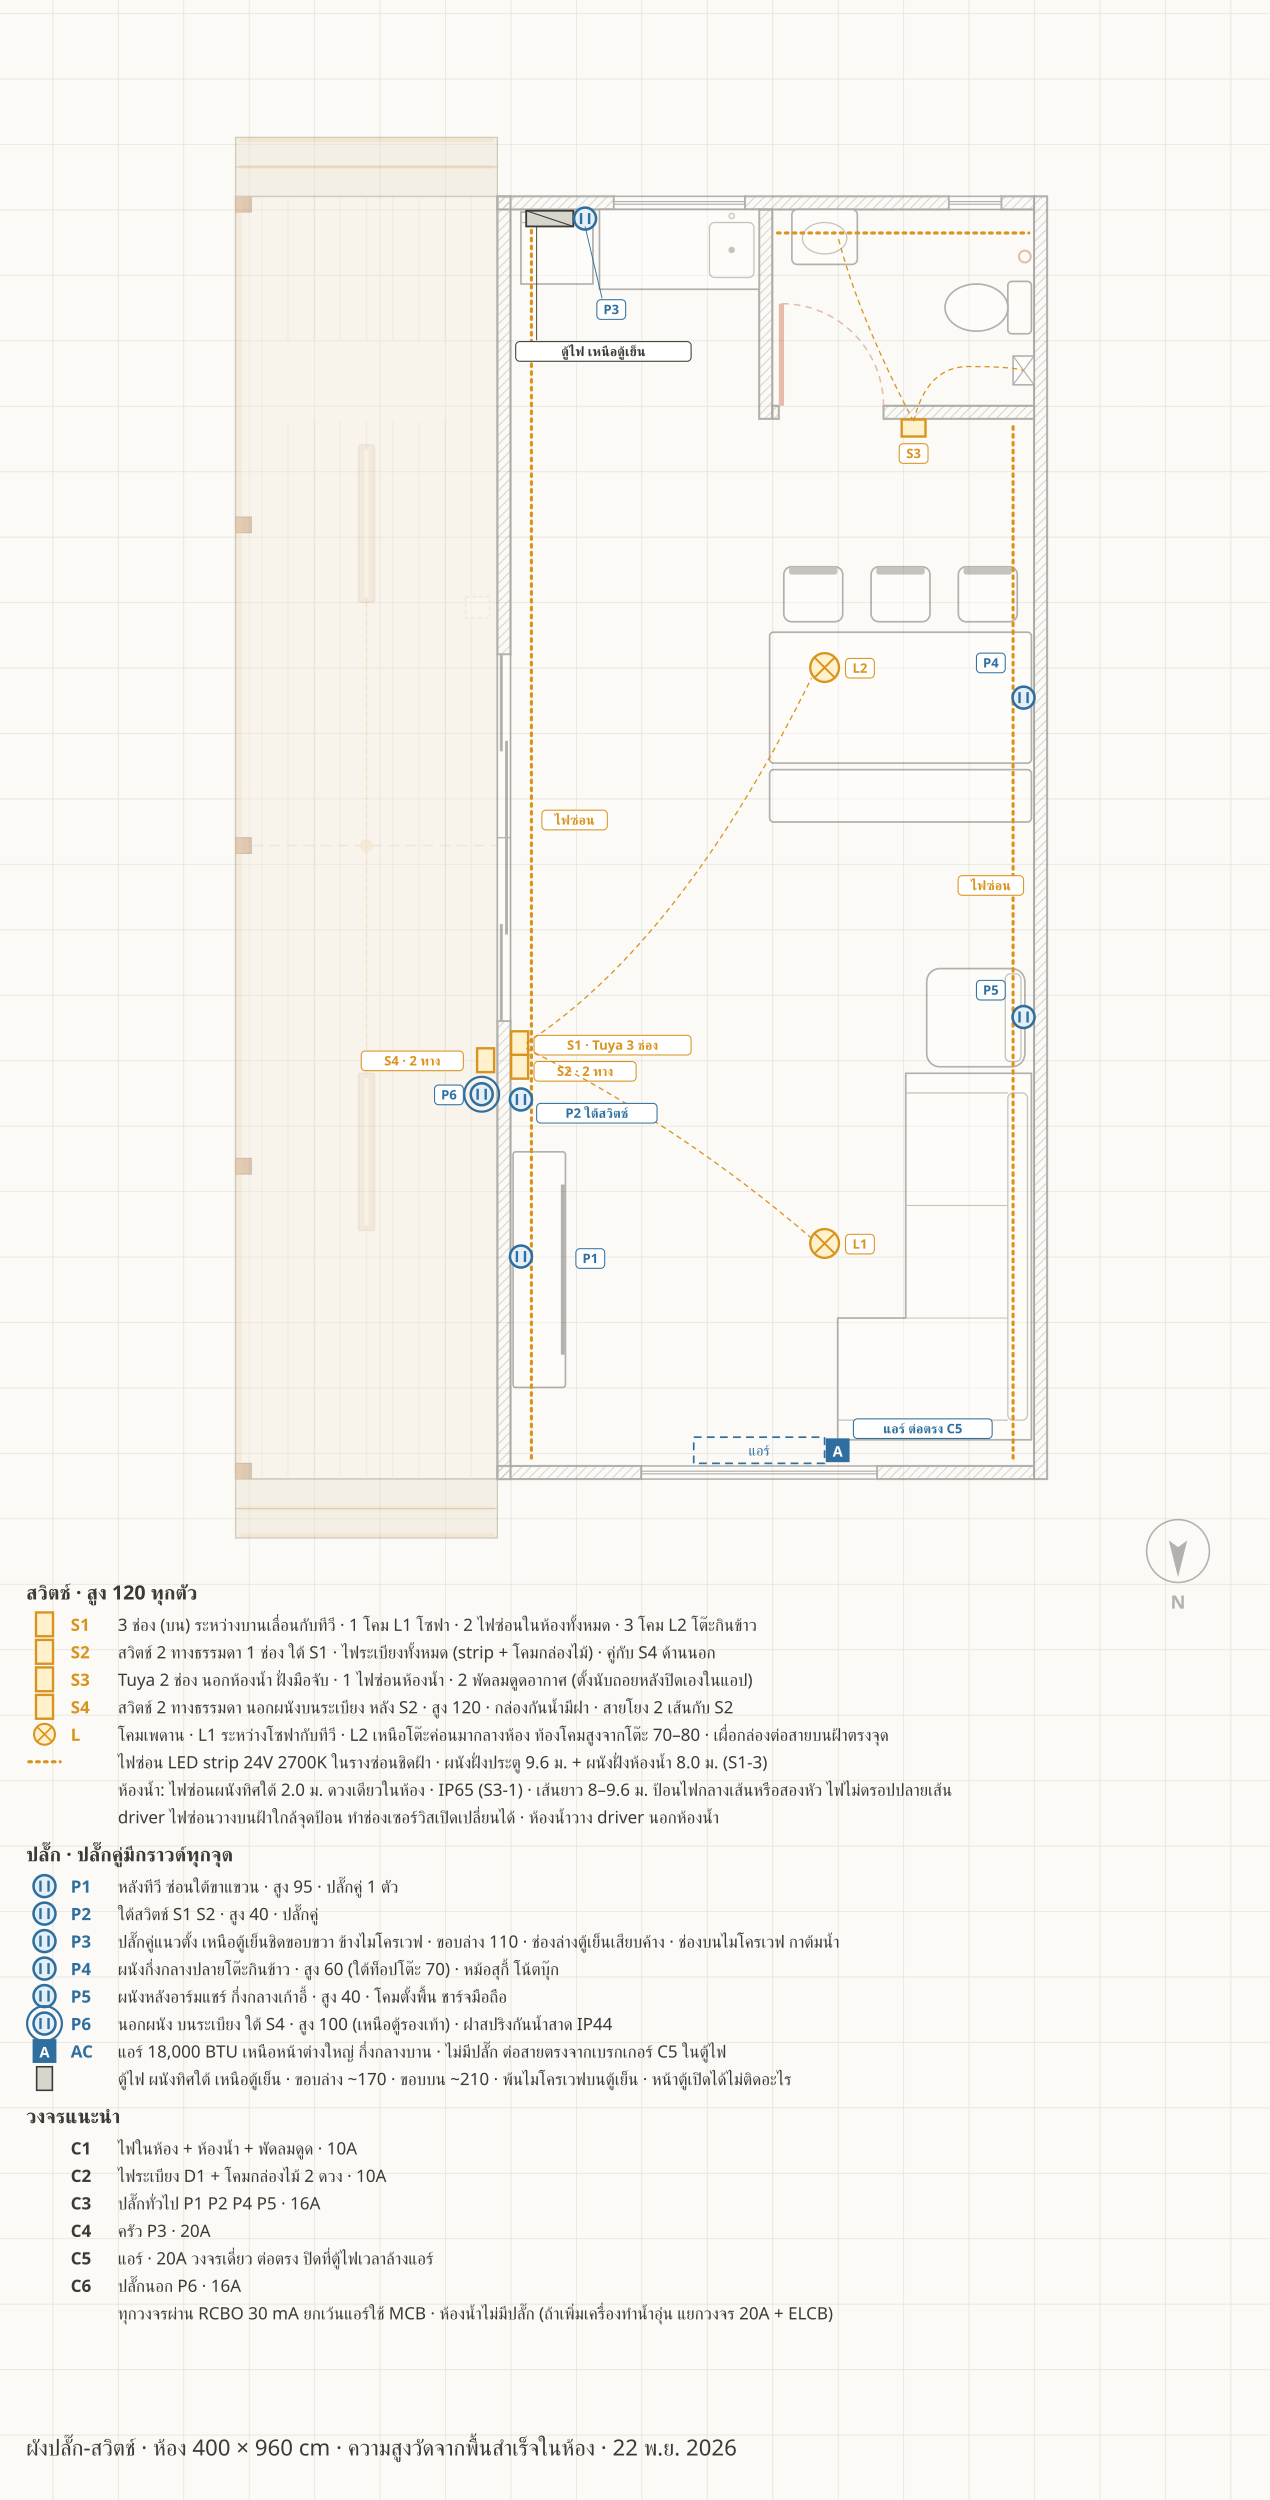
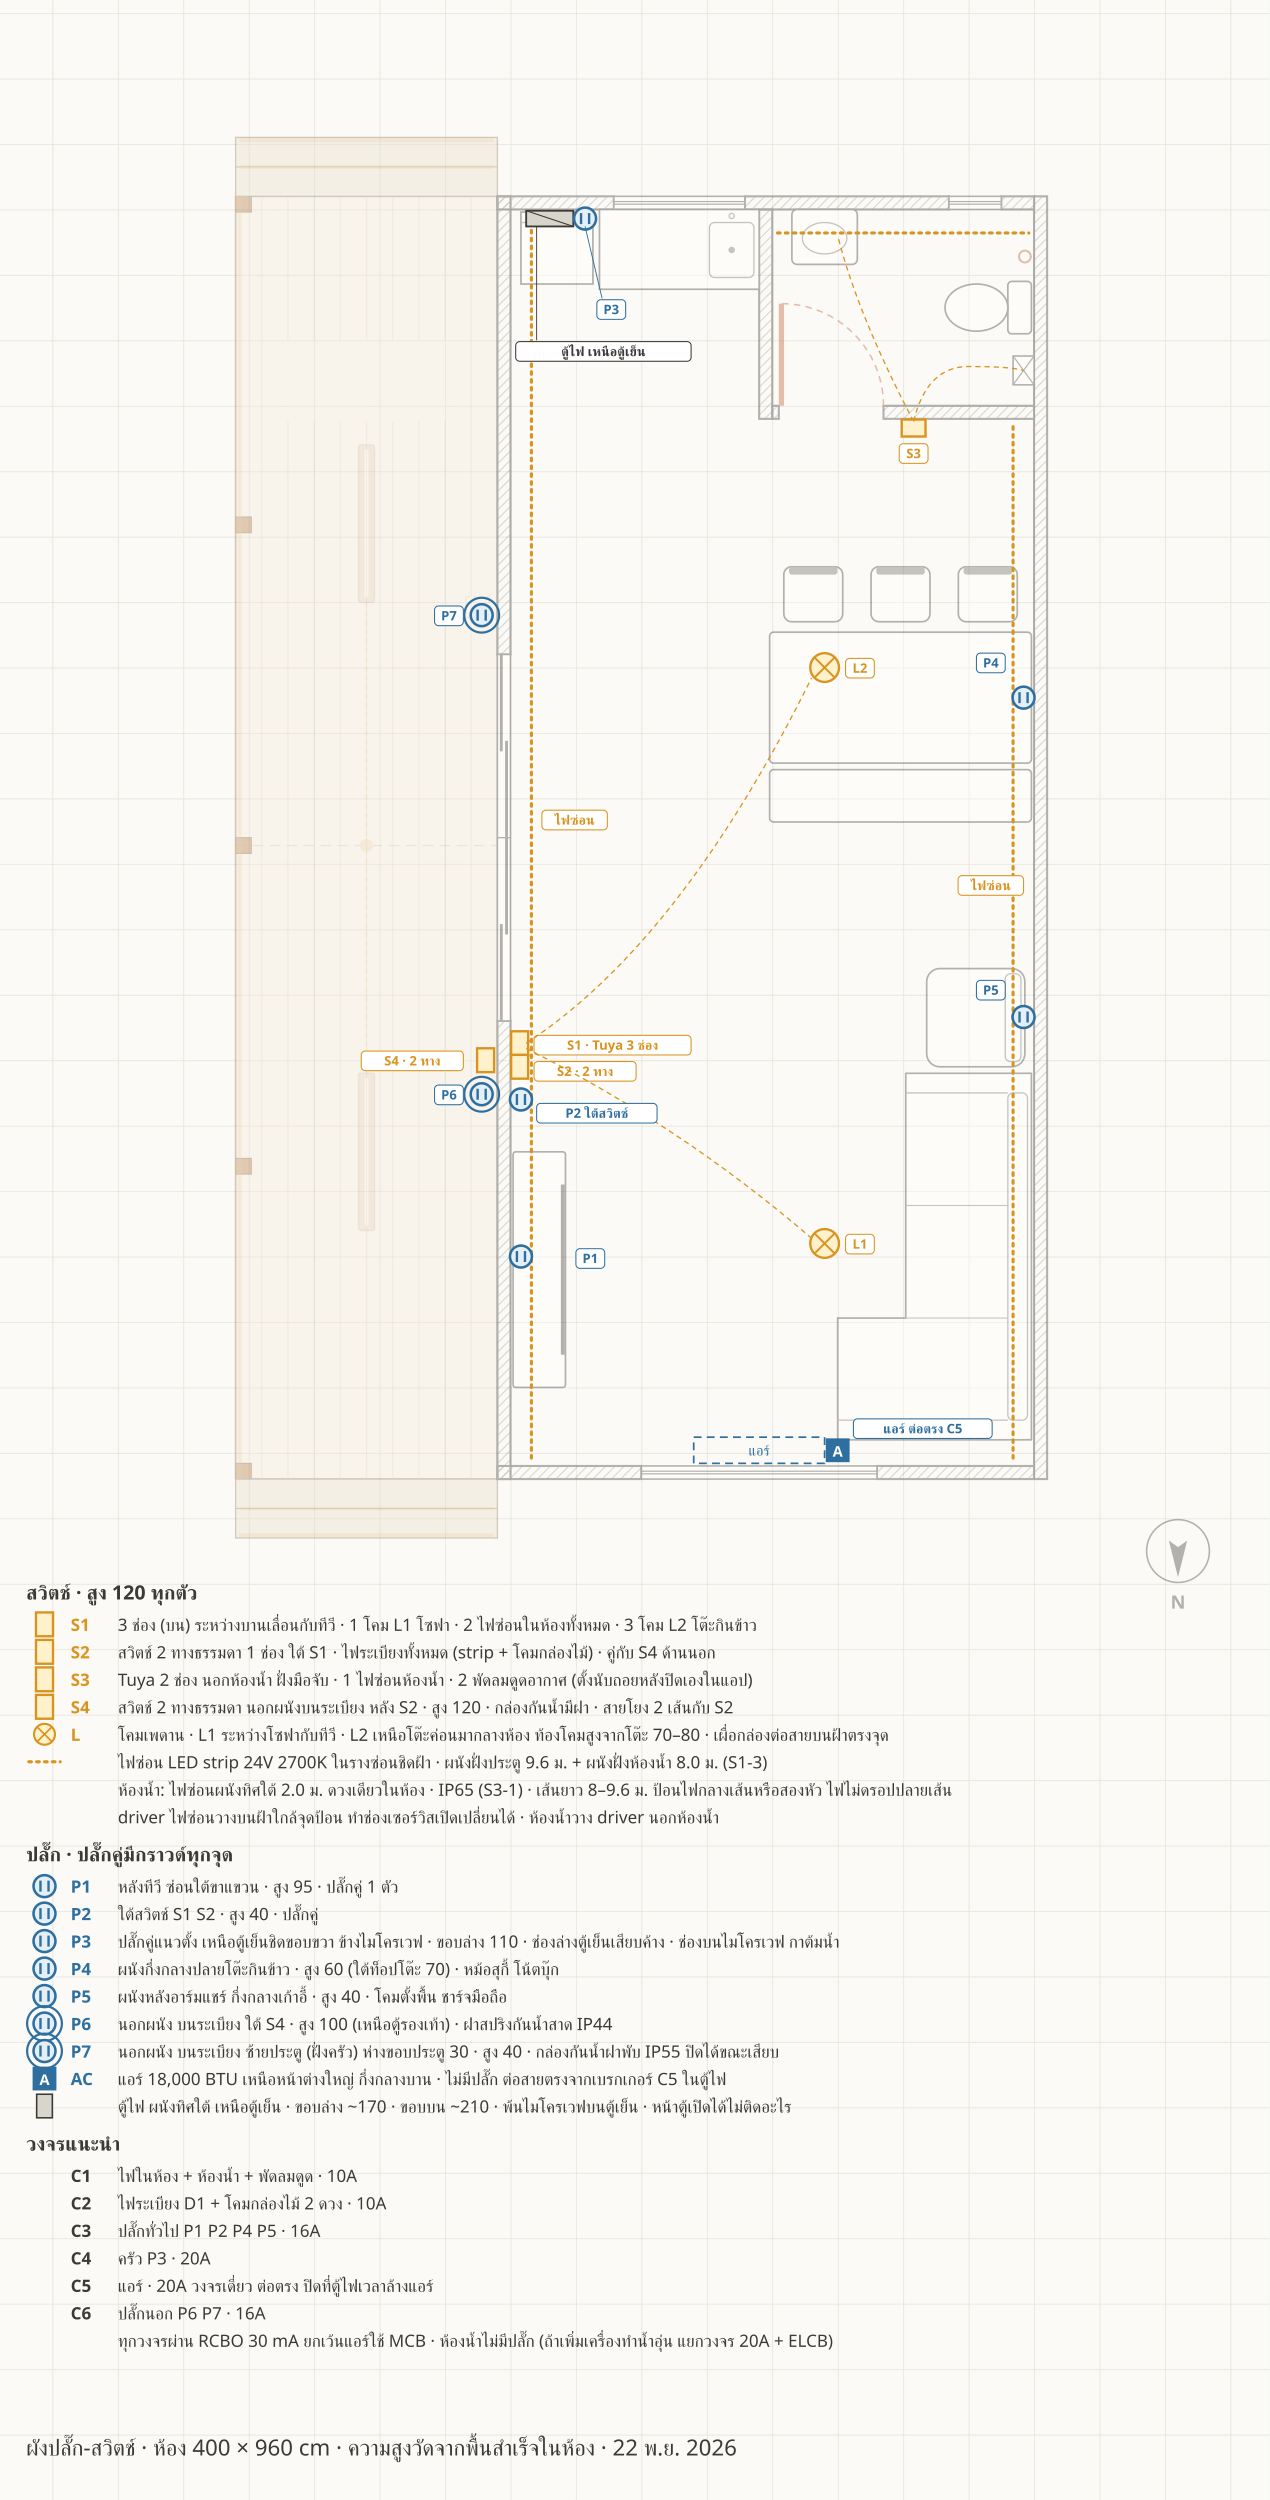
<svg xmlns="http://www.w3.org/2000/svg" viewBox="-390 -160 970 1910" width="970" height="1910" font-family="Leelawadee UI, Tahoma, sans-serif">
  <defs>
    <pattern id="grid" width="50" height="50" patternUnits="userSpaceOnUse" x="0" y="0">
      <path d="M50 0H0V50" fill="none" stroke="#e3e0d8" stroke-width="1" />
    </pattern>
    <pattern id="hatch" width="5" height="5" patternUnits="userSpaceOnUse" patternTransform="rotate(45)">
      <line x1="0" y1="0" x2="0" y2="5" stroke="#6d6a62" stroke-width="1" />
    </pattern>
  </defs>
  <rect x="-390" y="-160" width="970" height="1910" fill="#fbfaf6" />
  <rect x="-390" y="-160" width="970" height="1910" fill="url(#grid)" />
  <g opacity="0.38">
    <rect x="-210" y="-10" width="200" height="980" fill="#f1e8da" stroke="#8a7a64" stroke-width="1.3" />
    <line x1="-190" y1="-10" x2="-190" y2="970" stroke="#ddd0bc" stroke-width="0.8" />
    <line x1="-170" y1="-10" x2="-170" y2="970" stroke="#ddd0bc" stroke-width="0.8" />
    <line x1="-150" y1="-10" x2="-150" y2="970" stroke="#ddd0bc" stroke-width="0.8" />
    <line x1="-130" y1="-10" x2="-130" y2="970" stroke="#ddd0bc" stroke-width="0.8" />
    <line x1="-110" y1="-10" x2="-110" y2="970" stroke="#ddd0bc" stroke-width="0.8" />
    <line x1="-90" y1="-10" x2="-90" y2="970" stroke="#ddd0bc" stroke-width="0.8" />
    <line x1="-70" y1="-10" x2="-70" y2="970" stroke="#ddd0bc" stroke-width="0.8" />
    <line x1="-50" y1="-10" x2="-50" y2="970" stroke="#ddd0bc" stroke-width="0.8" />
    <line x1="-30" y1="-10" x2="-30" y2="970" stroke="#ddd0bc" stroke-width="0.8" />
    <rect x="-210" y="-10" width="12" height="12" fill="#b47a45" stroke="#7d5430" stroke-width="0.8" />
    <rect x="-210" y="235" width="12" height="12" fill="#b47a45" stroke="#7d5430" stroke-width="0.8" />
    <rect x="-210" y="480" width="12" height="12" fill="#b47a45" stroke="#7d5430" stroke-width="0.8" />
    <rect x="-210" y="725" width="12" height="12" fill="#b47a45" stroke="#7d5430" stroke-width="0.8" />
    <rect x="-210" y="958" width="12" height="12" fill="#b47a45" stroke="#7d5430" stroke-width="0.8" />
    <rect x="-210" y="-55" width="200" height="45" fill="#e8dcc8" stroke="#8a7a64" stroke-width="1" />
    <rect x="-210" y="970" width="200" height="45" fill="#e8dcc8" stroke="#8a7a64" stroke-width="1" />
    <line x1="-210" y1="-32.5" x2="-10" y2="-32.5" stroke="#8a7a64" stroke-width="0.8" />
    <line x1="-210" y1="992.5" x2="-10" y2="992.5" stroke="#8a7a64" stroke-width="0.8" />
    <rect x="-185" y="100" width="150" height="62" fill="#f1e8da" />
    <g opacity="0.3">
      <line x1="-207" y1="-10" x2="-207" y2="970" stroke="#d9931f" stroke-width="3" stroke-linecap="round" />
      <line x1="-206" y1="-32.5" x2="-14" y2="-32.5" stroke="#d9931f" stroke-width="3" stroke-linecap="round" />
      <line x1="-206" y1="-53" x2="-14" y2="-53" stroke="#d9931f" stroke-width="3" stroke-linecap="round" />
      <line x1="-206" y1="992.5" x2="-14" y2="992.5" stroke="#d9931f" stroke-width="3" stroke-linecap="round" />
      <line x1="-206" y1="1013" x2="-14" y2="1013" stroke="#d9931f" stroke-width="3" stroke-linecap="round" />
      <line x1="-210" y1="486" x2="-10" y2="486" stroke="#6d6a62" stroke-width="1" stroke-dasharray="8 5" />
      <line x1="-110" y1="300" x2="-110" y2="660" stroke="#d9931f" stroke-width="1.2" stroke-dasharray="4 3" />
      <rect x="-116" y="180" width="12" height="120" rx="1.5" fill="#c98b52" stroke="#7d5430" stroke-width="1.2" />
      <line x1="-110" y1="185" x2="-110" y2="295" stroke="#fff1cc" stroke-width="3" stroke-linecap="round" />
      <rect x="-116" y="660" width="12" height="120" rx="1.5" fill="#c98b52" stroke="#7d5430" stroke-width="1.2" />
      <line x1="-110" y1="665" x2="-110" y2="775" stroke="#fff1cc" stroke-width="3" stroke-linecap="round" />
      <circle cx="-110" cy="486" r="5" fill="#d9931f" />
      <rect x="-34" y="296" width="18" height="16" fill="#fff" stroke="#d9931f" stroke-width="1.4" stroke-dasharray="3 2" />
    </g>
    <rect x="-10" y="-10" width="10" height="350" fill="url(#hatch)" stroke="#3b3a36" stroke-width="1.6" />
    <rect x="-10" y="620" width="10" height="350" fill="url(#hatch)" stroke="#3b3a36" stroke-width="1.6" />
    <rect x="400" y="-10" width="10" height="980" fill="url(#hatch)" stroke="#3b3a36" stroke-width="1.6" />
    <rect x="-10" y="-10" width="89" height="10" fill="url(#hatch)" stroke="#3b3a36" stroke-width="1.6" />
    <rect x="179" y="-10" width="156" height="10" fill="url(#hatch)" stroke="#3b3a36" stroke-width="1.6" />
    <rect x="375" y="-10" width="25" height="10" fill="url(#hatch)" stroke="#3b3a36" stroke-width="1.6" />
    <rect x="-10" y="960" width="110" height="10" fill="url(#hatch)" stroke="#3b3a36" stroke-width="1.6" />
    <rect x="280" y="960" width="120" height="10" fill="url(#hatch)" stroke="#3b3a36" stroke-width="1.6" />
    <rect x="79" y="-10" width="100" height="10" fill="#fff" stroke="#3b3a36" stroke-width="1.2" />
    <g stroke="#3b3a36" stroke-width="0.9">
      <line x1="79" y1="-6" x2="179" y2="-6" />
      <line x1="79" y1="-4" x2="179" y2="-4" />
    </g>
    <rect x="335" y="-10" width="40" height="10" fill="#fff" stroke="#3b3a36" stroke-width="1.2" />
    <g stroke="#3b3a36" stroke-width="0.9">
      <line x1="335" y1="-6" x2="375" y2="-6" />
      <line x1="335" y1="-4" x2="375" y2="-4" />
    </g>
    <rect x="100" y="960" width="180" height="10" fill="#fff" stroke="#3b3a36" stroke-width="1.2" />
    <g stroke="#3b3a36" stroke-width="0.9">
      <line x1="100" y1="964" x2="280" y2="964" />
      <line x1="100" y1="966" x2="280" y2="966" />
    </g>
    <rect x="-10" y="340" width="10" height="280" fill="#fff" stroke="#3b3a36" stroke-width="1.2" />
    <g stroke="#3b3a36" stroke-width="2.2">
      <line x1="-7" y1="340" x2="-7" y2="414" />
      <line x1="-7" y1="546" x2="-7" y2="620" />
      <line x1="-3" y1="406" x2="-3" y2="480" />
      <line x1="-3" y1="480" x2="-3" y2="554" />
    </g>
    <line x1="-10" y1="480" x2="0" y2="480" stroke="#3b3a36" stroke-width="1" />
    <rect x="190" y="0" width="10" height="160" fill="url(#hatch)" stroke="#3b3a36" stroke-width="1.6" />
    <rect x="200" y="150" width="5" height="10" fill="url(#hatch)" stroke="#3b3a36" stroke-width="1.6" />
    <rect x="285" y="150" width="115" height="10" fill="url(#hatch)" stroke="#3b3a36" stroke-width="1.6" />
    <rect x="205" y="72" width="4" height="78" fill="#c0562f" />
    <path d="M285 150 A78 78 0 0 0 207 72" fill="none" stroke="#c0562f" stroke-width="1.2" stroke-dasharray="5 4" />
    <rect x="8" y="2" width="55" height="55" fill="#fff" stroke="#3b3a36" stroke-width="1.3" />
    <line x1="8" y1="10" x2="63" y2="10" stroke="#6d6a62" stroke-width="1" />
    <rect x="68" y="0" width="122" height="61" fill="#fff" stroke="#3b3a36" stroke-width="1.3" />
    <rect x="152" y="10" width="34" height="42" rx="4" fill="none" stroke="#6d6a62" stroke-width="1" />
    <circle cx="169" cy="31" r="2.5" fill="#6d6a62" />
    <circle cx="169" cy="5" r="2" fill="none" stroke="#6d6a62" stroke-width="1" />
    <rect x="215" y="0" width="50" height="42" rx="4" fill="#fff" stroke="#3b3a36" stroke-width="1.3" />
    <ellipse cx="240" cy="22" rx="17" ry="12" fill="none" stroke="#6d6a62" stroke-width="1" />
    <rect x="380" y="55" width="18" height="40" rx="3" fill="#fff" stroke="#3b3a36" stroke-width="1.3" />
    <ellipse cx="356" cy="75" rx="24" ry="18" fill="#fff" stroke="#3b3a36" stroke-width="1.3" />
    <circle cx="393" cy="36" r="4.5" fill="#fff" stroke="#c0562f" stroke-width="1.6" />
    <rect x="384" y="112" width="16" height="22" fill="#fff" stroke="#3b3a36" stroke-width="1.2" />
    <path d="M384 112 L400 134 M400 112 L384 134" stroke="#3b3a36" stroke-width="0.9" />
    <rect x="208.833" y="273" width="45" height="42" rx="6" fill="#fff" stroke="#3b3a36" stroke-width="1.3" />
    <rect x="212.833" y="273" width="37" height="6" rx="2" fill="#6d6a62" />
    <rect x="275.5" y="273" width="45" height="42" rx="6" fill="#fff" stroke="#3b3a36" stroke-width="1.3" />
    <rect x="279.5" y="273" width="37" height="6" rx="2" fill="#6d6a62" />
    <rect x="342.167" y="273" width="45" height="42" rx="6" fill="#fff" stroke="#3b3a36" stroke-width="1.3" />
    <rect x="346.167" y="273" width="37" height="6" rx="2" fill="#6d6a62" />
    <rect x="198" y="323" width="200" height="100" rx="3" fill="#fff" stroke="#3b3a36" stroke-width="1.3" />
    <rect x="198" y="428" width="200" height="40" rx="3" fill="#fff" stroke="#3b3a36" stroke-width="1.3" />
    <rect x="318" y="580" width="75" height="75" rx="10" fill="#fff" stroke="#3b3a36" stroke-width="1.3" />
    <rect x="378" y="584" width="12" height="67" rx="4" fill="none" stroke="#6d6a62" stroke-width="1" />
    <path d="M302 660 H398 V940 H250 V847 H302 Z" stroke-linejoin="round" fill="#fff" stroke="#3b3a36" stroke-width="1.3" />
    <rect x="380" y="675" width="15" height="250" rx="4" fill="none" stroke="#6d6a62" stroke-width="1" />
    <line x1="302" y1="675" x2="380" y2="675" stroke="#6d6a62" stroke-width="1" />
    <line x1="250" y1="925" x2="380" y2="925" stroke="#6d6a62" stroke-width="1" />
    <line x1="302" y1="761" x2="380" y2="761" stroke="#6d6a62" stroke-width="0.8" />
    <line x1="302" y1="847" x2="380" y2="847" stroke="#6d6a62" stroke-width="0.8" />
    <rect x="2" y="720" width="40" height="180" rx="2" fill="#fff" stroke="#3b3a36" stroke-width="1.3" />
    <line x1="40" y1="745" x2="40" y2="875" stroke="#3b3a36" stroke-width="3" />
    <g transform="translate(510 1025)">
      <circle r="24" fill="none" stroke="#3b3a36" stroke-width="1.2" />
      <path d="M0 20 L7 -8 L0 -3 L-7 -8 Z" fill="#3b3a36" />
      <text x="0" y="44" font-size="14" font-weight="600" text-anchor="middle" fill="#3b3a36">N</text>
    </g>
  </g>
  <g transform="translate(7 637) scale(1.3) translate(-7 -637)">
    <rect x="2" y="630" width="10" height="14" fill="#fff1cc" stroke="#d9931f" stroke-width="1.4" />
  </g>
  <g transform="translate(7 655) scale(1.3) translate(-7 -655)">
    <rect x="2" y="648" width="10" height="14" fill="#fff1cc" stroke="#d9931f" stroke-width="1.4" />
  </g>
  <rect x="18" y="631" width="120" height="15" rx="3" fill="#fff" stroke="#d9931f" stroke-width="0.8" />
  <text x="78" y="642" font-size="10" font-weight="600" text-anchor="middle" fill="#d9931f">S1 · Tuya 3 ช่อง</text>
  <rect x="18" y="651" width="78" height="15" rx="3" fill="#fff" stroke="#d9931f" stroke-width="0.8" />
  <text x="57" y="662" font-size="10" font-weight="600" text-anchor="middle" fill="#d9931f">S2 · 2 ทาง</text>
  <line x1="16" y1="4" x2="16" y2="956" stroke="#d9931f" stroke-width="2.4" stroke-dasharray="2 4" stroke-linecap="round" />
  <line x1="384" y1="166" x2="384" y2="956" stroke="#d9931f" stroke-width="2.4" stroke-dasharray="2 4" stroke-linecap="round" />
  <line x1="204" y1="18" x2="396" y2="18" stroke="#d9931f" stroke-width="2.4" stroke-dasharray="2 4" stroke-linecap="round" />
  <rect x="342" y="509" width="50" height="15" rx="3" fill="#fff" stroke="#d9931f" stroke-width="0.8" />
  <text x="367" y="520" font-size="10" font-weight="600" text-anchor="middle" fill="#d9931f">ไฟซ่อน</text>
  <rect x="24" y="459" width="50" height="15" rx="3" fill="#fff" stroke="#d9931f" stroke-width="0.8" />
  <text x="49" y="470" font-size="10" font-weight="600" text-anchor="middle" fill="#d9931f">ไฟซ่อน</text>
  <path d="M308 162 Q265 80 250 20" fill="none" stroke="#d9931f" stroke-width="1" stroke-dasharray="4 3" />
  <path d="M12 637 Q130 560 230 358" fill="none" stroke="#d9931f" stroke-width="1" stroke-dasharray="4 3" />
  <path d="M12 641 Q130 700 230 786" fill="none" stroke="#d9931f" stroke-width="1" stroke-dasharray="4 3" />
  <circle cx="240" cy="350" r="11" fill="#fff1cc" stroke="#d9931f" stroke-width="1.8" />
  <path d="M232.2 342.2 L247.8 357.8 M247.8 342.2 L232.2 357.8" stroke="#d9931f" stroke-width="1.5" />
  <rect x="256" y="343" width="22" height="15" rx="3" fill="#fff" stroke="#d9931f" stroke-width="0.8" />
  <text x="267" y="354" font-size="10" font-weight="600" text-anchor="middle" fill="#d9931f">L2</text>
  <circle cx="240" cy="790" r="11" fill="#fff1cc" stroke="#d9931f" stroke-width="1.8" />
  <path d="M232.2 782.2 L247.8 797.8 M247.8 782.2 L232.2 797.8" stroke="#d9931f" stroke-width="1.5" />
  <rect x="256" y="783" width="22" height="15" rx="3" fill="#fff" stroke="#d9931f" stroke-width="0.8" />
  <text x="267" y="794" font-size="10" font-weight="600" text-anchor="middle" fill="#d9931f">L1</text>
  <g transform="translate(308 167) scale(1.3) translate(-308 -167)">
    <rect x="301" y="162" width="14" height="10" fill="#fff1cc" stroke="#d9931f" stroke-width="1.4" />
  </g>
  <rect x="297" y="179" width="22" height="15" rx="3" fill="#fff" stroke="#d9931f" stroke-width="0.8" />
  <text x="308" y="190" font-size="10" font-weight="600" text-anchor="middle" fill="#d9931f">S3</text>
  <path d="M308 162 Q318 120 350 120 T392 123" fill="none" stroke="#d9931f" stroke-width="1" stroke-dasharray="4 3" />
  <rect x="12" y="1" width="36" height="12" fill="#d8d5cc" stroke="#3b3a36" stroke-width="1.4" />
  <line x1="12" y1="1" x2="48" y2="13" stroke="#3b3a36" stroke-width="0.8" />
  <line x1="20" y1="13" x2="20" y2="100" stroke="#3b3a36" stroke-width="0.7" />
  <rect x="4" y="101" width="134" height="15" rx="3" fill="#fff" stroke="#3b3a36" stroke-width="0.8" />
  <text x="71" y="112" font-size="10" font-weight="600" text-anchor="middle" fill="#3b3a36">ตู้ไฟ เหนือตู้เย็น</text>
  <g transform="translate(8 800) scale(1.4) translate(-8 -800)">
    <circle cx="8" cy="800" r="6" fill="#e4eff8" stroke="#2f6f9f" stroke-width="1.4" />
    <g stroke="#2f6f9f" stroke-width="1.3">
      <line x1="5.8" y1="797" x2="5.8" y2="803" />
      <line x1="10.2" y1="797" x2="10.2" y2="803" />
    </g>
  </g>
  <rect x="50" y="794" width="22" height="15" rx="3" fill="#fff" stroke="#2f6f9f" stroke-width="0.8" />
  <text x="61" y="805" font-size="10" font-weight="600" text-anchor="middle" fill="#2f6f9f">P1</text>
  <g transform="translate(8 680) scale(1.4) translate(-8 -680)">
    <circle cx="8" cy="680" r="6" fill="#e4eff8" stroke="#2f6f9f" stroke-width="1.4" />
    <g stroke="#2f6f9f" stroke-width="1.3">
      <line x1="5.8" y1="677" x2="5.8" y2="683" />
      <line x1="10.2" y1="677" x2="10.2" y2="683" />
    </g>
  </g>
  <rect x="20" y="683" width="92" height="15" rx="3" fill="#fff" stroke="#2f6f9f" stroke-width="0.8" />
  <text x="66" y="694" font-size="10" font-weight="600" text-anchor="middle" fill="#2f6f9f">P2 ใต้สวิตช์</text>
  <g transform="translate(57 7) scale(1.4) translate(-57 -7)">
    <circle cx="57" cy="7" r="6" fill="#e4eff8" stroke="#2f6f9f" stroke-width="1.4" />
    <g stroke="#2f6f9f" stroke-width="1.3">
      <line x1="54.8" y1="4" x2="54.8" y2="10" />
      <line x1="59.2" y1="4" x2="59.2" y2="10" />
    </g>
  </g>
  <rect x="66" y="69" width="22" height="15" rx="3" fill="#fff" stroke="#2f6f9f" stroke-width="0.8" />
  <text x="77" y="80" font-size="10" font-weight="600" text-anchor="middle" fill="#2f6f9f">P3</text>
  <line x1="57" y1="13" x2="70" y2="68" stroke="#2f6f9f" stroke-width="0.7" />
  <g transform="translate(392 373) scale(1.4) translate(-392 -373)">
    <circle cx="392" cy="373" r="6" fill="#e4eff8" stroke="#2f6f9f" stroke-width="1.4" />
    <g stroke="#2f6f9f" stroke-width="1.3">
      <line x1="389.8" y1="370" x2="389.8" y2="376" />
      <line x1="394.2" y1="370" x2="394.2" y2="376" />
    </g>
  </g>
  <rect x="356" y="339" width="22" height="15" rx="3" fill="#fff" stroke="#2f6f9f" stroke-width="0.8" />
  <text x="367" y="350" font-size="10" font-weight="600" text-anchor="middle" fill="#2f6f9f">P4</text>
  <rect x="140" y="938" width="100" height="20" fill="none" stroke="#2f6f9f" stroke-width="1.3" stroke-dasharray="6 4" />
  <text x="190" y="952" font-size="11" font-weight="400" text-anchor="middle" fill="#2f6f9f">แอร์</text>
  <g transform="translate(250 948) scale(1.4) translate(-250 -948)">
    <rect x="244" y="942" width="12" height="12" fill="#2f6f9f" stroke="#2f6f9f" />
    <text x="250" y="951.5" font-size="8" font-weight="700" text-anchor="middle" fill="#fff">A</text>
  </g>
  <rect x="262" y="924" width="106" height="15" rx="3" fill="#fff" stroke="#2f6f9f" stroke-width="0.8" />
  <text x="315" y="935" font-size="10" font-weight="600" text-anchor="middle" fill="#2f6f9f">แอร์ ต่อตรง C5</text>
  <g transform="translate(392 617) scale(1.4) translate(-392 -617)">
    <circle cx="392" cy="617" r="6" fill="#e4eff8" stroke="#2f6f9f" stroke-width="1.4" />
    <g stroke="#2f6f9f" stroke-width="1.3">
      <line x1="389.8" y1="614" x2="389.8" y2="620" />
      <line x1="394.2" y1="614" x2="394.2" y2="620" />
    </g>
  </g>
  <rect x="356" y="589" width="22" height="15" rx="3" fill="#fff" stroke="#2f6f9f" stroke-width="0.8" />
  <text x="367" y="600" font-size="10" font-weight="600" text-anchor="middle" fill="#2f6f9f">P5</text>
  <g transform="translate(-22 676) scale(1.4) translate(22 -676)">
    <circle cx="-22" cy="676" r="9.5" fill="none" stroke="#2f6f9f" stroke-width="1.2" />
    <circle cx="-22" cy="676" r="6" fill="#e4eff8" stroke="#2f6f9f" stroke-width="1.4" />
    <g stroke="#2f6f9f" stroke-width="1.3">
      <line x1="-24.2" y1="673" x2="-24.2" y2="679" />
      <line x1="-19.8" y1="673" x2="-19.8" y2="679" />
    </g>
  </g>
  <rect x="-58" y="669" width="22" height="15" rx="3" fill="#fff" stroke="#2f6f9f" stroke-width="0.8" />
  <text x="-47" y="680" font-size="10" font-weight="600" text-anchor="middle" fill="#2f6f9f">P6</text>
+   <g transform="translate(-22 310) scale(1.4) translate(22 -310)">
+     <circle cx="-22" cy="310" r="9.5" fill="none" stroke="#2f6f9f" stroke-width="1.2" />
+     <circle cx="-22" cy="310" r="6" fill="#e4eff8" stroke="#2f6f9f" stroke-width="1.4" />
+     <g stroke="#2f6f9f" stroke-width="1.3">
+       <line x1="-24.2" y1="307" x2="-24.2" y2="313" />
+       <line x1="-19.8" y1="307" x2="-19.8" y2="313" />
+     </g>
+   </g>
+   <rect x="-58" y="303" width="22" height="15" rx="3" fill="#fff" stroke="#2f6f9f" stroke-width="0.8" />
+   <text x="-47" y="314" font-size="10" font-weight="600" text-anchor="middle" fill="#2f6f9f">P7</text>
  <g transform="translate(-19 650) scale(1.3) translate(19 -650)">
    <rect x="-24" y="643" width="10" height="14" fill="#fff1cc" stroke="#d9931f" stroke-width="1.4" />
  </g>
  <rect x="-114" y="643" width="78" height="15" rx="3" fill="#fff" stroke="#d9931f" stroke-width="0.8" />
  <text x="-75" y="654" font-size="10" font-weight="600" text-anchor="middle" fill="#d9931f">S4 · 2 ทาง</text>
  <text x="-370" y="1062" font-size="15" font-weight="600" text-anchor="start" fill="#3b3a36">สวิตช์ · สูง 120 ทุกตัว</text>
  <g transform="translate(-356 1081) scale(1.3) translate(356 -1081)">
    <rect x="-361" y="1074" width="10" height="14" fill="#fff1cc" stroke="#d9931f" stroke-width="1.4" />
  </g>
  <text x="-336" y="1086" font-size="13" font-weight="600" text-anchor="start" fill="#d9931f">S1</text>
  <text x="-300" y="1086" font-size="13" font-weight="400" text-anchor="start" fill="#3b3a36">3 ช่อง (บน) ระหว่างบานเลื่อนกับทีวี · 1 โคม L1 โซฟา · 2 ไฟซ่อนในห้องทั้งหมด · 3 โคม L2 โต๊ะกินข้าว</text>
  <g transform="translate(-356 1102) scale(1.3) translate(356 -1102)">
    <rect x="-361" y="1095" width="10" height="14" fill="#fff1cc" stroke="#d9931f" stroke-width="1.4" />
  </g>
  <text x="-336" y="1107" font-size="13" font-weight="600" text-anchor="start" fill="#d9931f">S2</text>
  <text x="-300" y="1107" font-size="13" font-weight="400" text-anchor="start" fill="#3b3a36">สวิตช์ 2 ทางธรรมดา 1 ช่อง ใต้ S1 · ไฟระเบียงทั้งหมด (strip + โคมกล่องไม้) · คู่กับ S4 ด้านนอก</text>
  <g transform="translate(-356 1123) scale(1.3) translate(356 -1123)">
    <rect x="-361" y="1116" width="10" height="14" fill="#fff1cc" stroke="#d9931f" stroke-width="1.4" />
  </g>
  <text x="-336" y="1128" font-size="13" font-weight="600" text-anchor="start" fill="#d9931f">S3</text>
  <text x="-300" y="1128" font-size="13" font-weight="400" text-anchor="start" fill="#3b3a36">Tuya 2 ช่อง นอกห้องน้ำ ฝั่งมือจับ · 1 ไฟซ่อนห้องน้ำ · 2 พัดลมดูดอากาศ (ตั้งนับถอยหลังปิดเองในแอป)</text>
  <g transform="translate(-356 1144) scale(1.3) translate(356 -1144)">
    <rect x="-361" y="1137" width="10" height="14" fill="#fff1cc" stroke="#d9931f" stroke-width="1.4" />
  </g>
  <text x="-336" y="1149" font-size="13" font-weight="600" text-anchor="start" fill="#d9931f">S4</text>
  <text x="-300" y="1149" font-size="13" font-weight="400" text-anchor="start" fill="#3b3a36">สวิตช์ 2 ทางธรรมดา นอกผนังบนระเบียง หลัง S2 · สูง 120 · กล่องกันน้ำมีฝา · สายโยง 2 เส้นกับ S2</text>
  <circle cx="-356" cy="1165" r="8" fill="#fff1cc" stroke="#d9931f" stroke-width="1.6" />
  <path d="M-361.6 1159.4 L-350.4 1170.6 M-350.4 1159.4 L-361.6 1170.6" stroke="#d9931f" stroke-width="1.3" />
  <text x="-336" y="1170" font-size="13" font-weight="600" text-anchor="start" fill="#d9931f">L</text>
  <text x="-300" y="1170" font-size="13" font-weight="400" text-anchor="start" fill="#3b3a36">โคมเพดาน · L1 ระหว่างโซฟากับทีวี · L2 เหนือโต๊ะค่อนมากลางห้อง ท้องโคมสูงจากโต๊ะ 70–80 · เผื่อกล่องต่อสายบนฝ้าตรงจุด</text>
  <line x1="-368" y1="1186" x2="-344" y2="1186" stroke="#d9931f" stroke-width="2.4" stroke-dasharray="2 4" stroke-linecap="round" />
  <text x="-300" y="1191" font-size="13" font-weight="400" text-anchor="start" fill="#3b3a36">ไฟซ่อน LED strip 24V 2700K ในรางซ่อนชิดฝ้า · ผนังฝั่งประตู 9.6 ม. + ผนังฝั่งห้องน้ำ 8.0 ม. (S1-3)</text>
  <text x="-300" y="1212" font-size="13" font-weight="400" text-anchor="start" fill="#3b3a36">ห้องน้ำ: ไฟซ่อนผนังทิศใต้ 2.0 ม. ดวงเดียวในห้อง · IP65 (S3-1) · เส้นยาว 8–9.6 ม. ป้อนไฟกลางเส้นหรือสองหัว ไฟไม่ดรอปปลายเส้น</text>
  <text x="-300" y="1233" font-size="13" font-weight="400" text-anchor="start" fill="#3b3a36">driver ไฟซ่อนวางบนฝ้าใกล้จุดป้อน ทำช่องเซอร์วิสเปิดเปลี่ยนได้ · ห้องน้ำวาง driver นอกห้องน้ำ</text>
  <text x="-370" y="1262" font-size="15" font-weight="600" text-anchor="start" fill="#3b3a36">ปลั๊ก · ปลั๊กคู่มีกราวด์ทุกจุด</text>
  <g transform="translate(-356 1281) scale(1.4) translate(356 -1281)">
    <circle cx="-356" cy="1281" r="6" fill="#e4eff8" stroke="#2f6f9f" stroke-width="1.4" />
    <g stroke="#2f6f9f" stroke-width="1.3">
      <line x1="-358.2" y1="1278" x2="-358.2" y2="1284" />
      <line x1="-353.8" y1="1278" x2="-353.8" y2="1284" />
    </g>
  </g>
  <text x="-336" y="1286" font-size="13" font-weight="600" text-anchor="start" fill="#2f6f9f">P1</text>
  <text x="-300" y="1286" font-size="13" font-weight="400" text-anchor="start" fill="#3b3a36">หลังทีวี ซ่อนใต้ขาแขวน · สูง 95 · ปลั๊กคู่ 1 ตัว</text>
  <g transform="translate(-356 1302) scale(1.4) translate(356 -1302)">
    <circle cx="-356" cy="1302" r="6" fill="#e4eff8" stroke="#2f6f9f" stroke-width="1.4" />
    <g stroke="#2f6f9f" stroke-width="1.3">
      <line x1="-358.2" y1="1299" x2="-358.2" y2="1305" />
      <line x1="-353.8" y1="1299" x2="-353.8" y2="1305" />
    </g>
  </g>
  <text x="-336" y="1307" font-size="13" font-weight="600" text-anchor="start" fill="#2f6f9f">P2</text>
  <text x="-300" y="1307" font-size="13" font-weight="400" text-anchor="start" fill="#3b3a36">ใต้สวิตช์ S1 S2 · สูง 40 · ปลั๊กคู่</text>
  <g transform="translate(-356 1323) scale(1.4) translate(356 -1323)">
    <circle cx="-356" cy="1323" r="6" fill="#e4eff8" stroke="#2f6f9f" stroke-width="1.4" />
    <g stroke="#2f6f9f" stroke-width="1.3">
      <line x1="-358.2" y1="1320" x2="-358.2" y2="1326" />
      <line x1="-353.8" y1="1320" x2="-353.8" y2="1326" />
    </g>
  </g>
  <text x="-336" y="1328" font-size="13" font-weight="600" text-anchor="start" fill="#2f6f9f">P3</text>
  <text x="-300" y="1328" font-size="13" font-weight="400" text-anchor="start" fill="#3b3a36">ปลั๊กคู่แนวตั้ง เหนือตู้เย็นชิดขอบขวา ข้างไมโครเวฟ · ขอบล่าง 110 · ช่องล่างตู้เย็นเสียบค้าง · ช่องบนไมโครเวฟ กาต้มน้ำ</text>
  <g transform="translate(-356 1344) scale(1.4) translate(356 -1344)">
    <circle cx="-356" cy="1344" r="6" fill="#e4eff8" stroke="#2f6f9f" stroke-width="1.4" />
    <g stroke="#2f6f9f" stroke-width="1.3">
      <line x1="-358.2" y1="1341" x2="-358.2" y2="1347" />
      <line x1="-353.8" y1="1341" x2="-353.8" y2="1347" />
    </g>
  </g>
  <text x="-336" y="1349" font-size="13" font-weight="600" text-anchor="start" fill="#2f6f9f">P4</text>
  <text x="-300" y="1349" font-size="13" font-weight="400" text-anchor="start" fill="#3b3a36">ผนังกึ่งกลางปลายโต๊ะกินข้าว · สูง 60 (ใต้ท็อปโต๊ะ 70) · หม้อสุกี้ โน้ตบุ๊ก</text>
  <g transform="translate(-356 1365) scale(1.4) translate(356 -1365)">
    <circle cx="-356" cy="1365" r="6" fill="#e4eff8" stroke="#2f6f9f" stroke-width="1.4" />
    <g stroke="#2f6f9f" stroke-width="1.3">
      <line x1="-358.2" y1="1362" x2="-358.2" y2="1368" />
      <line x1="-353.8" y1="1362" x2="-353.8" y2="1368" />
    </g>
  </g>
  <text x="-336" y="1370" font-size="13" font-weight="600" text-anchor="start" fill="#2f6f9f">P5</text>
  <text x="-300" y="1370" font-size="13" font-weight="400" text-anchor="start" fill="#3b3a36">ผนังหลังอาร์มแชร์ กึ่งกลางเก้าอี้ · สูง 40 · โคมตั้งพื้น ชาร์จมือถือ</text>
  <g transform="translate(-356 1386) scale(1.4) translate(356 -1386)">
    <circle cx="-356" cy="1386" r="9.5" fill="none" stroke="#2f6f9f" stroke-width="1.2" />
    <circle cx="-356" cy="1386" r="6" fill="#e4eff8" stroke="#2f6f9f" stroke-width="1.4" />
    <g stroke="#2f6f9f" stroke-width="1.3">
      <line x1="-358.2" y1="1383" x2="-358.2" y2="1389" />
      <line x1="-353.8" y1="1383" x2="-353.8" y2="1389" />
    </g>
  </g>
  <text x="-336" y="1391" font-size="13" font-weight="600" text-anchor="start" fill="#2f6f9f">P6</text>
  <text x="-300" y="1391" font-size="13" font-weight="400" text-anchor="start" fill="#3b3a36">นอกผนัง บนระเบียง ใต้ S4 · สูง 100 (เหนือตู้รองเท้า) · ฝาสปริงกันน้ำสาด IP44</text>
  <g transform="translate(-356 1407) scale(1.4) translate(356 -1407)">
-     <rect x="-362" y="1401" width="12" height="12" fill="#2f6f9f" stroke="#2f6f9f" />
-     <text x="-356" y="1410.5" font-size="8" font-weight="700" text-anchor="middle" fill="#fff">A</text>
-   </g>
-   <text x="-336" y="1412" font-size="13" font-weight="600" text-anchor="start" fill="#2f6f9f">AC</text>
-   <text x="-300" y="1412" font-size="13" font-weight="400" text-anchor="start" fill="#3b3a36">แอร์ 18,000 BTU เหนือหน้าต่างใหญ่ กึ่งกลางบาน · ไม่มีปลั๊ก ต่อสายตรงจากเบรกเกอร์ C5 ในตู้ไฟ</text>
-   <rect x="-362" y="1419" width="12" height="18" fill="#d8d5cc" stroke="#3b3a36" stroke-width="1.2" />
-   <text x="-300" y="1433" font-size="13" font-weight="400" text-anchor="start" fill="#3b3a36">ตู้ไฟ ผนังทิศใต้ เหนือตู้เย็น · ขอบล่าง ~170 · ขอบบน ~210 · พ้นไมโครเวฟบนตู้เย็น · หน้าตู้เปิดได้ไม่ติดอะไร</text>
-   <text x="-370" y="1462" font-size="15" font-weight="600" text-anchor="start" fill="#3b3a36">วงจรแนะนำ</text>
-   <text x="-336" y="1486" font-size="13" font-weight="600" text-anchor="start" fill="#3b3a36">C1</text>
-   <text x="-300" y="1486" font-size="13" font-weight="400" text-anchor="start" fill="#3b3a36">ไฟในห้อง + ห้องน้ำ + พัดลมดูด · 10A</text>
-   <text x="-336" y="1507" font-size="13" font-weight="600" text-anchor="start" fill="#3b3a36">C2</text>
-   <text x="-300" y="1507" font-size="13" font-weight="400" text-anchor="start" fill="#3b3a36">ไฟระเบียง D1 + โคมกล่องไม้ 2 ดวง · 10A</text>
-   <text x="-336" y="1528" font-size="13" font-weight="600" text-anchor="start" fill="#3b3a36">C3</text>
-   <text x="-300" y="1528" font-size="13" font-weight="400" text-anchor="start" fill="#3b3a36">ปลั๊กทั่วไป P1 P2 P4 P5 · 16A</text>
-   <text x="-336" y="1549" font-size="13" font-weight="600" text-anchor="start" fill="#3b3a36">C4</text>
-   <text x="-300" y="1549" font-size="13" font-weight="400" text-anchor="start" fill="#3b3a36">ครัว P3 · 20A</text>
-   <text x="-336" y="1570" font-size="13" font-weight="600" text-anchor="start" fill="#3b3a36">C5</text>
-   <text x="-300" y="1570" font-size="13" font-weight="400" text-anchor="start" fill="#3b3a36">แอร์ · 20A วงจรเดี่ยว ต่อตรง ปิดที่ตู้ไฟเวลาล้างแอร์</text>
-   <text x="-336" y="1591" font-size="13" font-weight="600" text-anchor="start" fill="#3b3a36">C6</text>
-   <text x="-300" y="1591" font-size="13" font-weight="400" text-anchor="start" fill="#3b3a36">ปลั๊กนอก P6 · 16A</text>
-   <text x="-300" y="1612" font-size="13" font-weight="400" text-anchor="start" fill="#3b3a36">ทุกวงจรผ่าน RCBO 30 mA ยกเว้นแอร์ใช้ MCB · ห้องน้ำไม่มีปลั๊ก (ถ้าเพิ่มเครื่องทำน้ำอุ่น แยกวงจร 20A + ELCB)</text>
+     <circle cx="-356" cy="1407" r="9.5" fill="none" stroke="#2f6f9f" stroke-width="1.2" />
+     <circle cx="-356" cy="1407" r="6" fill="#e4eff8" stroke="#2f6f9f" stroke-width="1.4" />
+     <g stroke="#2f6f9f" stroke-width="1.3">
+       <line x1="-358.2" y1="1404" x2="-358.2" y2="1410" />
+       <line x1="-353.8" y1="1404" x2="-353.8" y2="1410" />
+     </g>
+   </g>
+   <text x="-336" y="1412" font-size="13" font-weight="600" text-anchor="start" fill="#2f6f9f">P7</text>
+   <text x="-300" y="1412" font-size="13" font-weight="400" text-anchor="start" fill="#3b3a36">นอกผนัง บนระเบียง ซ้ายประตู (ฝั่งครัว) ห่างขอบประตู 30 · สูง 40 · กล่องกันน้ำฝาพับ IP55 ปิดได้ขณะเสียบ</text>
+   <g transform="translate(-356 1428) scale(1.4) translate(356 -1428)">
+     <rect x="-362" y="1422" width="12" height="12" fill="#2f6f9f" stroke="#2f6f9f" />
+     <text x="-356" y="1431.5" font-size="8" font-weight="700" text-anchor="middle" fill="#fff">A</text>
+   </g>
+   <text x="-336" y="1433" font-size="13" font-weight="600" text-anchor="start" fill="#2f6f9f">AC</text>
+   <text x="-300" y="1433" font-size="13" font-weight="400" text-anchor="start" fill="#3b3a36">แอร์ 18,000 BTU เหนือหน้าต่างใหญ่ กึ่งกลางบาน · ไม่มีปลั๊ก ต่อสายตรงจากเบรกเกอร์ C5 ในตู้ไฟ</text>
+   <rect x="-362" y="1440" width="12" height="18" fill="#d8d5cc" stroke="#3b3a36" stroke-width="1.2" />
+   <text x="-300" y="1454" font-size="13" font-weight="400" text-anchor="start" fill="#3b3a36">ตู้ไฟ ผนังทิศใต้ เหนือตู้เย็น · ขอบล่าง ~170 · ขอบบน ~210 · พ้นไมโครเวฟบนตู้เย็น · หน้าตู้เปิดได้ไม่ติดอะไร</text>
+   <text x="-370" y="1483" font-size="15" font-weight="600" text-anchor="start" fill="#3b3a36">วงจรแนะนำ</text>
+   <text x="-336" y="1507" font-size="13" font-weight="600" text-anchor="start" fill="#3b3a36">C1</text>
+   <text x="-300" y="1507" font-size="13" font-weight="400" text-anchor="start" fill="#3b3a36">ไฟในห้อง + ห้องน้ำ + พัดลมดูด · 10A</text>
+   <text x="-336" y="1528" font-size="13" font-weight="600" text-anchor="start" fill="#3b3a36">C2</text>
+   <text x="-300" y="1528" font-size="13" font-weight="400" text-anchor="start" fill="#3b3a36">ไฟระเบียง D1 + โคมกล่องไม้ 2 ดวง · 10A</text>
+   <text x="-336" y="1549" font-size="13" font-weight="600" text-anchor="start" fill="#3b3a36">C3</text>
+   <text x="-300" y="1549" font-size="13" font-weight="400" text-anchor="start" fill="#3b3a36">ปลั๊กทั่วไป P1 P2 P4 P5 · 16A</text>
+   <text x="-336" y="1570" font-size="13" font-weight="600" text-anchor="start" fill="#3b3a36">C4</text>
+   <text x="-300" y="1570" font-size="13" font-weight="400" text-anchor="start" fill="#3b3a36">ครัว P3 · 20A</text>
+   <text x="-336" y="1591" font-size="13" font-weight="600" text-anchor="start" fill="#3b3a36">C5</text>
+   <text x="-300" y="1591" font-size="13" font-weight="400" text-anchor="start" fill="#3b3a36">แอร์ · 20A วงจรเดี่ยว ต่อตรง ปิดที่ตู้ไฟเวลาล้างแอร์</text>
+   <text x="-336" y="1612" font-size="13" font-weight="600" text-anchor="start" fill="#3b3a36">C6</text>
+   <text x="-300" y="1612" font-size="13" font-weight="400" text-anchor="start" fill="#3b3a36">ปลั๊กนอก P6 P7 · 16A</text>
+   <text x="-300" y="1633" font-size="13" font-weight="400" text-anchor="start" fill="#3b3a36">ทุกวงจรผ่าน RCBO 30 mA ยกเว้นแอร์ใช้ MCB · ห้องน้ำไม่มีปลั๊ก (ถ้าเพิ่มเครื่องทำน้ำอุ่น แยกวงจร 20A + ELCB)</text>
  <text x="-370" y="1716" font-size="17" font-weight="400" text-anchor="start" fill="#3b3a36">ผังปลั๊ก-สวิตช์ · ห้อง 400 × 960 cm · ความสูงวัดจากพื้นสำเร็จในห้อง · 22 พ.ย. 2026</text>
</svg>
